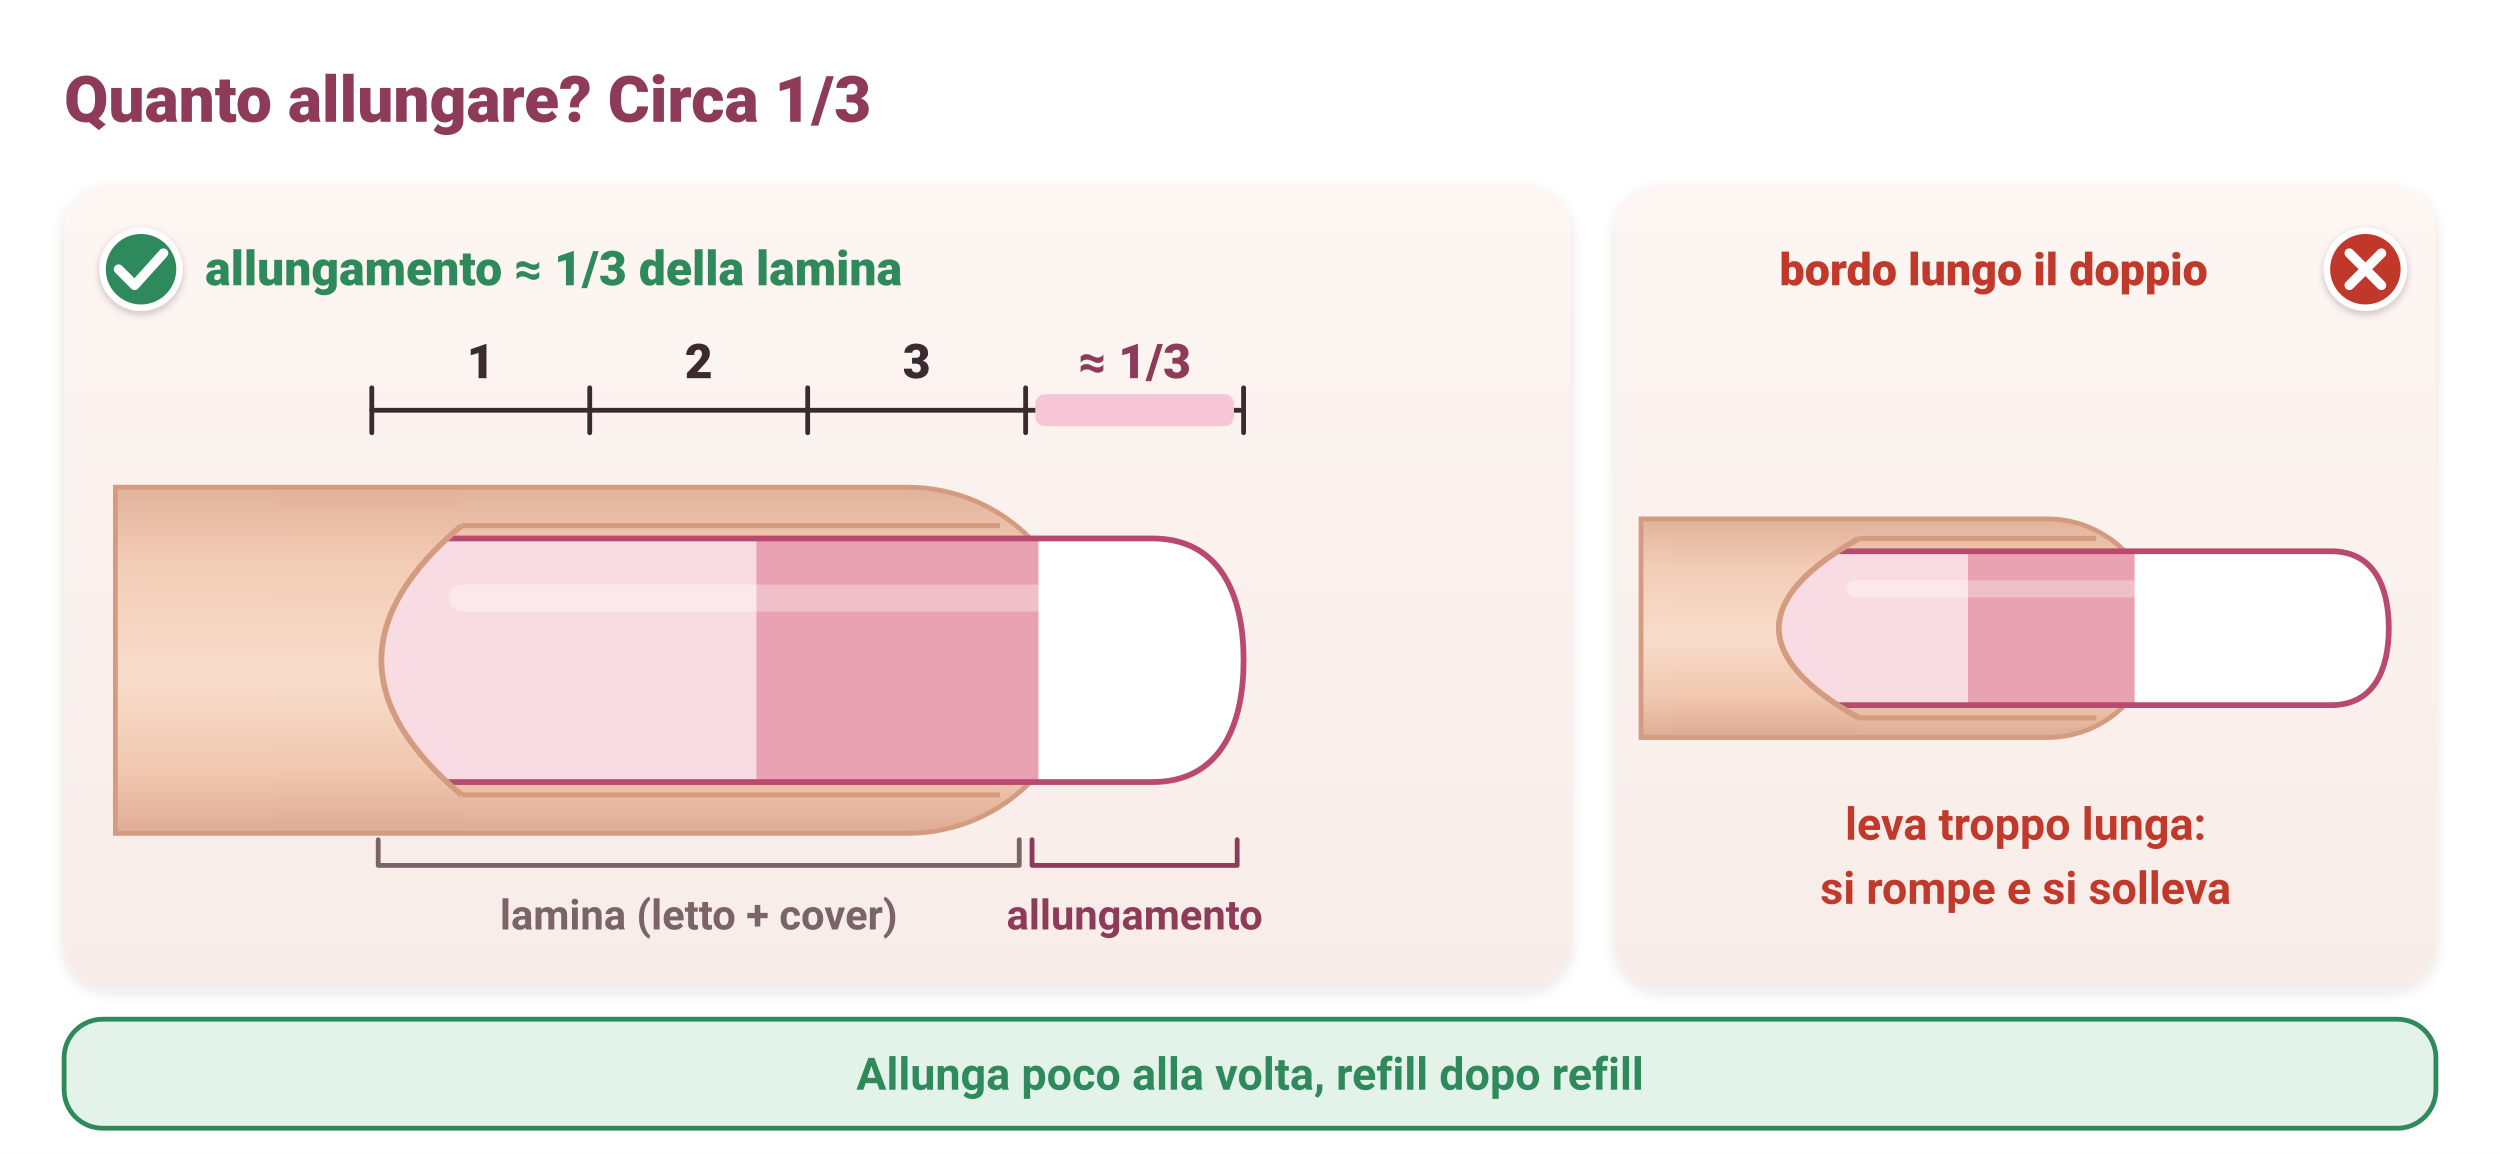
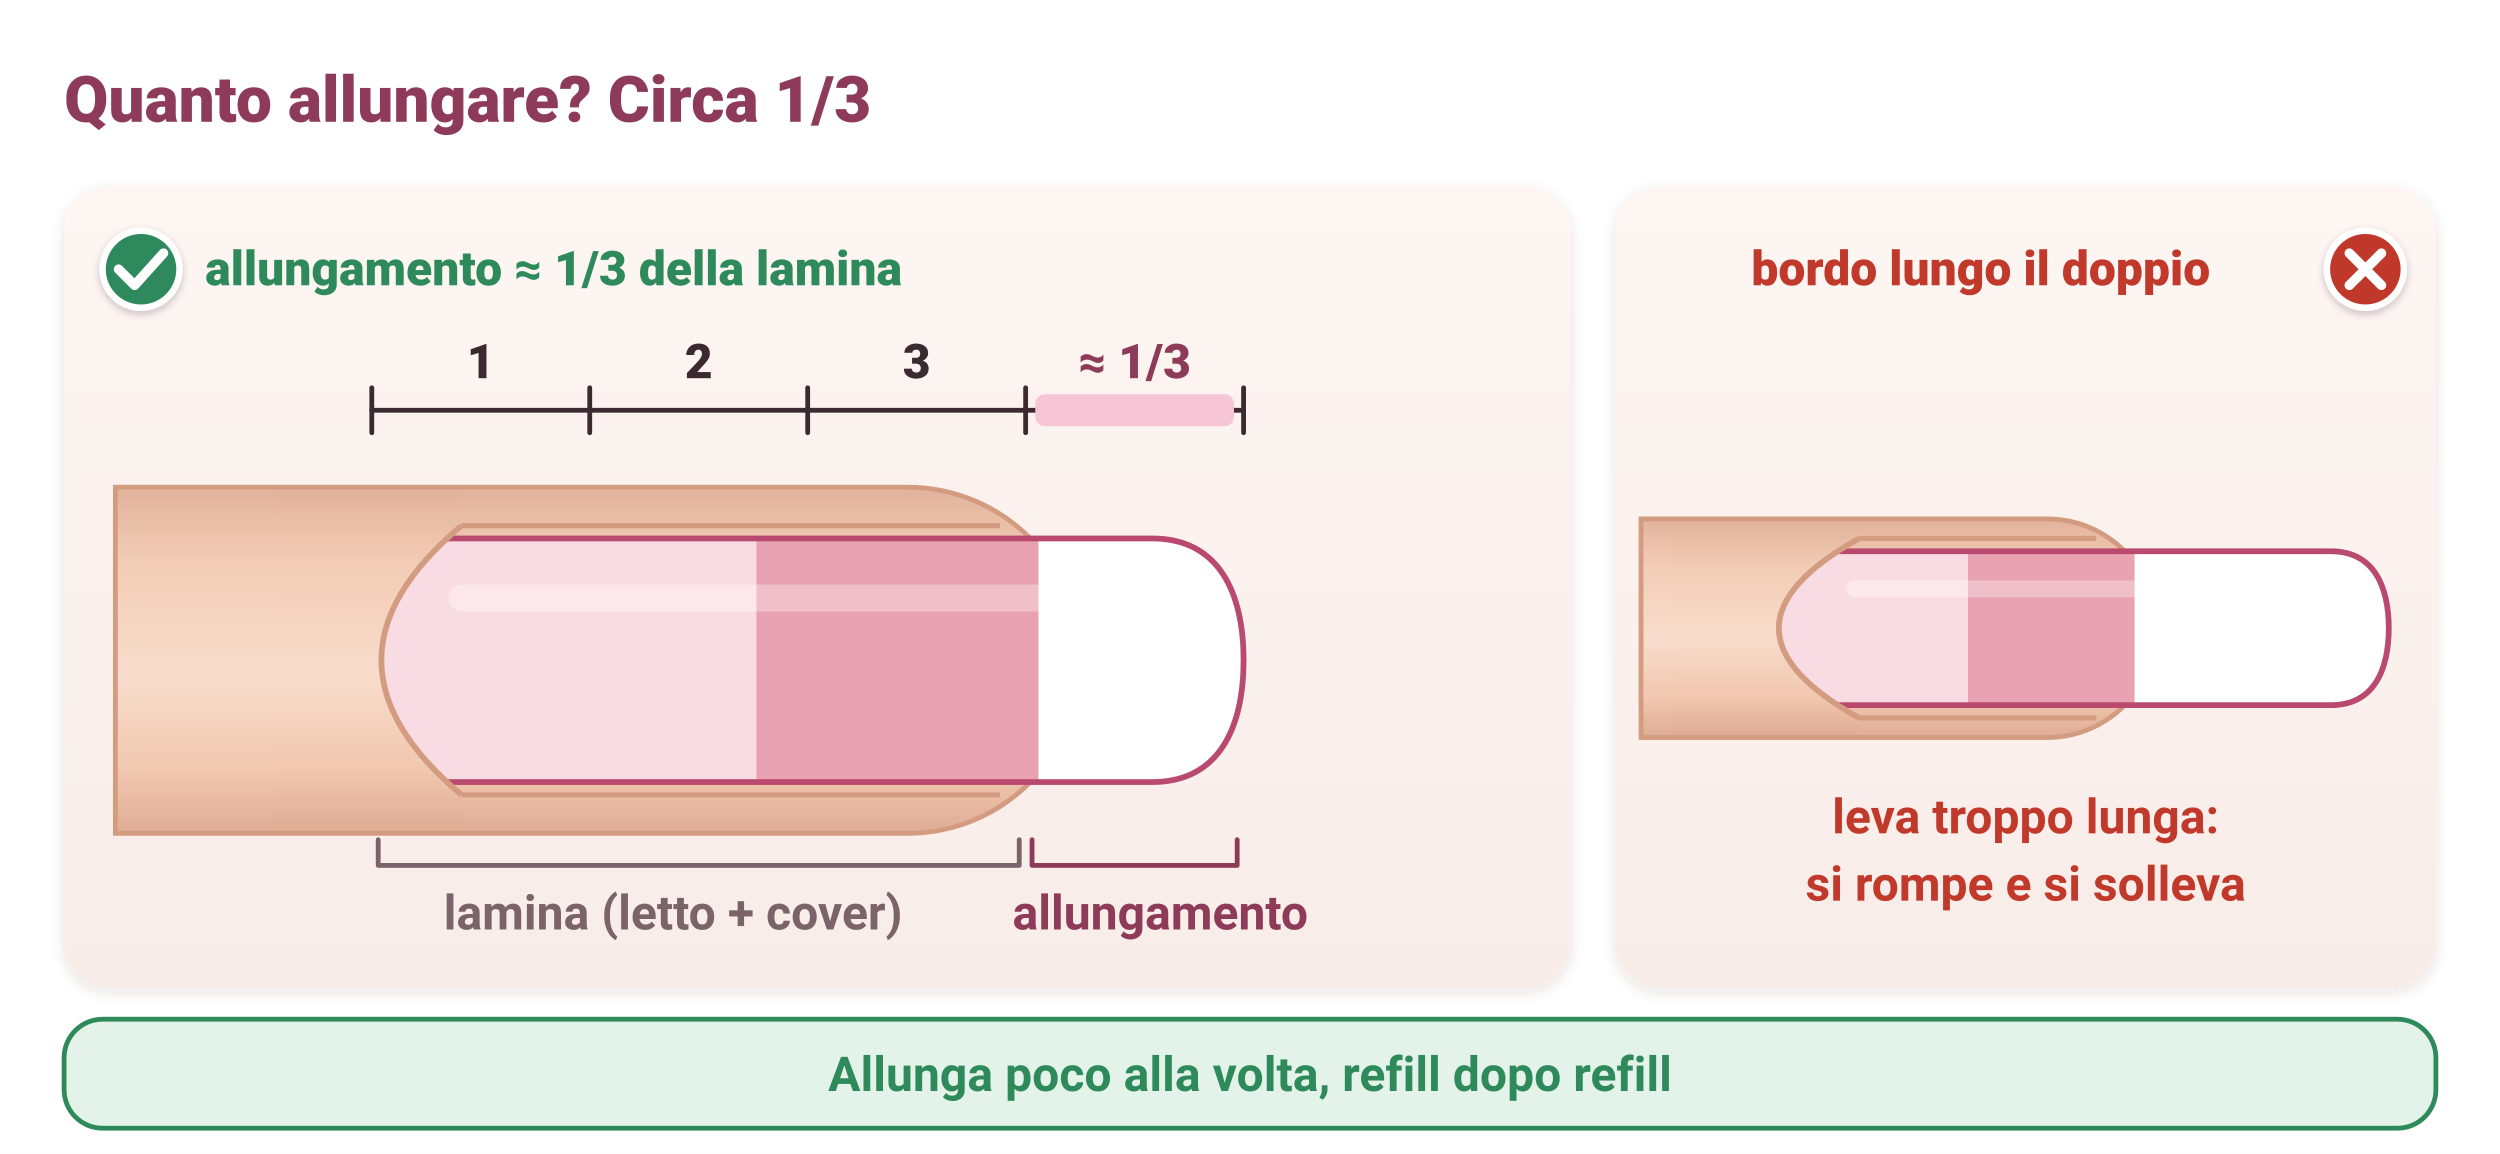
<svg xmlns="http://www.w3.org/2000/svg" viewBox="0 0 780 360" width="780" height="360" font-family="system-ui, -apple-system, 'Segoe UI', Roboto, Arial, sans-serif" role="img">
  <rect width="100%" height="100%" fill="#ffffff" />
  <defs>
    <linearGradient id="nxSkin" x1="0" y1="0" x2="1" y2="0">
      <stop offset="0" stop-color="#e2b29b" />
      <stop offset=".22" stop-color="#f3cdb6" />
      <stop offset=".55" stop-color="#f8dccb" />
      <stop offset=".82" stop-color="#f1c7af" />
      <stop offset="1" stop-color="#dfac94" />
    </linearGradient>
    <linearGradient id="nxPanel" x1="0" y1="0" x2="0" y2="1">
      <stop offset="0" stop-color="#fdf6f3" />
      <stop offset="1" stop-color="#f8ece8" />
    </linearGradient>
    <filter id="nxSh" x="-5%" y="-5%" width="110%" height="115%">
      <feDropShadow dx="0" dy="1.5" stdDeviation="2.2" flood-color="#5a2a3a" flood-opacity=".13" />
    </filter>
    <filter id="nxShS" x="-20%" y="-20%" width="140%" height="150%">
      <feDropShadow dx="0" dy="1" stdDeviation="1.2" flood-color="#3b2a30" flood-opacity=".25" />
    </filter>
  </defs>
  <defs>
    <marker id="ar" viewBox="0 0 10 10" refX="8" refY="5" markerWidth="7" markerHeight="7" orient="auto-start-reverse">
      <path d="M0,0 L10,5 L0,10 z" fill="#8e3b5a" />
    </marker>
    <marker id="arw" viewBox="0 0 10 10" refX="8" refY="5" markerWidth="7" markerHeight="7" orient="auto-start-reverse">
      <path d="M0,0 L10,5 L0,10 z" fill="#7a6369" />
    </marker>
  </defs>
  <text x="20.0" y="38.0" font-size="20" text-anchor="start" font-weight="800" fill="#8e3b5a">Quanto allungare? Circa 1/3</text>
  <rect x="20.0" y="58.0" width="470.0" height="250.0" rx="14" fill="url(#nxPanel)" stroke="none" stroke-width="2" filter="url(#nxSh)" />
  <g transform="translate(116.0,206.0) rotate(90)">
    <path d="M-54.0,80.0 L-54.0,-167.1 A54.0,54.0 0 0 1 54.0,-167.1 L54.0,80.0 Z" fill="url(#nxSkin)" stroke="#d39c80" stroke-width="1.5" />
    <defs>
      <clipPath id="c26">
        <path d="M-38.0,6.0 L38.0,6.0 L38.0,-204.0 L38.0,-243.5 C38.0,-264.4 20.9,-272.0 0.0,-272.0 C-20.9,-272.0 -38.0,-264.4 -38.0,-243.5 L-38.0,-204.0 Z" />
      </clipPath>
    </defs>
    <path d="M-38.0,6.0 L38.0,6.0 L38.0,-204.0 L38.0,-243.5 C38.0,-264.4 20.9,-272.0 0.0,-272.0 C-20.9,-272.0 -38.0,-264.4 -38.0,-243.5 L-38.0,-204.0 Z" fill="#f9dce3" />
    <path d="M-44.0,-198.0 Q0.0,-210.0 44.0,-198.0 L44.0,-332.0 L-44.0,-332.0 Z" fill="#ffffff" clip-path="url(#c26)" />
    <rect x="-46.0" y="-208.0" width="92.0" height="88.0" fill="#e8a2b2" clip-path="url(#c26)" />
    <rect x="-23.6" y="-266.0" width="8.4" height="242.0" rx="4.2" fill="#fff" opacity=".32" clip-path="url(#c26)" />
    <path d="M-38.0,6.0 L38.0,6.0 L38.0,-204.0 L38.0,-243.5 C38.0,-264.4 20.9,-272.0 0.0,-272.0 C-20.9,-272.0 -38.0,-264.4 -38.0,-243.5 L-38.0,-204.0 Z" fill="none" stroke="#b9496f" stroke-width="1.8" />
    <path d="M-53.0,-28.0 L-42.0,-28.0 Q0.0,22.0 42.0,-28.0 L53.0,-28.0 L53.0,30.0 L-53.0,30.0 Z" fill="url(#nxSkin)" />
    <path d="M-42.0,-28.0 Q0.0,22.0 42.0,-28.0" fill="none" stroke="#d39c80" stroke-width="1.8" />
    <path d="M-42.0,-28.0 L-42.0,-196.0" stroke="#d39c80" stroke-width="1.6" />
    <path d="M42.0,-28.0 L42.0,-196.0" stroke="#d39c80" stroke-width="1.6" />
  </g>
  <line x1="116.0" y1="128.0" x2="388.0" y2="128.0" stroke="#3b2a30" stroke-width="1.5" stroke-linecap="round" />
  <line x1="116.0" y1="121.0" x2="116.0" y2="135.0" stroke="#3b2a30" stroke-width="1.5" stroke-linecap="round" />
  <line x1="184.0" y1="121.0" x2="184.0" y2="135.0" stroke="#3b2a30" stroke-width="1.5" stroke-linecap="round" />
  <line x1="252.0" y1="121.0" x2="252.0" y2="135.0" stroke="#3b2a30" stroke-width="1.5" stroke-linecap="round" />
  <line x1="320.0" y1="121.0" x2="320.0" y2="135.0" stroke="#3b2a30" stroke-width="1.5" stroke-linecap="round" />
  <line x1="388.0" y1="121.0" x2="388.0" y2="135.0" stroke="#3b2a30" stroke-width="1.5" stroke-linecap="round" />
  <text x="150.0" y="118.0" font-size="15" text-anchor="middle" font-weight="800" fill="#3b2a30">1</text>
  <text x="218.0" y="118.0" font-size="15" text-anchor="middle" font-weight="800" fill="#3b2a30">2</text>
  <text x="286.0" y="118.0" font-size="15" text-anchor="middle" font-weight="800" fill="#3b2a30">3</text>
  <rect x="323.0" y="123.0" width="62.0" height="10.0" rx="3" fill="#f6c6d6" stroke="none" stroke-width="2" />
  <text x="354.0" y="118.0" font-size="15" text-anchor="middle" font-weight="800" fill="#8e3b5a">≈ 1/3</text>
  <circle cx="44.0" cy="84.0" r="12" fill="#2f8a5b" stroke="#fff" stroke-width="2" filter="url(#nxShS)" />
  <path d="M37.0,84.0 l5,5 l9,-10" stroke="#fff" stroke-width="3" fill="none" stroke-linecap="round" stroke-linejoin="round" />
  <text x="64.0" y="89.0" font-size="15" text-anchor="start" font-weight="800" fill="#2f8a5b">allungamento ≈ 1/3 della lamina</text>
  <path d="M118.0,262.0 v8 H318.0 v-8" fill="none" stroke="#7a6369" stroke-width="1.5" stroke-linecap="round" stroke-linejoin="round" />
  <path d="M322.0,262.0 v8 H386.0 v-8" fill="none" stroke="#8e3b5a" stroke-width="1.5" stroke-linecap="round" stroke-linejoin="round" />
-   <text x="218.0" y="290.0" font-size="13" text-anchor="middle" font-weight="700" fill="#7a6369">lamina (letto + cover)</text>
-   <text x="354.0" y="290.0" font-size="13" text-anchor="middle" font-weight="700" fill="#8e3b5a">allungamento</text>
+   <text x="210.0" y="290.0" font-size="15" text-anchor="middle" font-weight="700" fill="#7a6369">lamina (letto + cover)</text>
+   <text x="362.0" y="290.0" font-size="15" text-anchor="middle" font-weight="700" fill="#8e3b5a">allungamento</text>
  <rect x="504.0" y="58.0" width="256.0" height="250.0" rx="14" fill="url(#nxPanel)" stroke="none" stroke-width="2" filter="url(#nxSh)" />
  <g transform="translate(552.0,196.0) rotate(90)">
    <path d="M-34.1,40.0 L-34.1,-86.7 A34.1,34.1 0 0 1 34.1,-86.7 L34.1,40.0 Z" fill="url(#nxSkin)" stroke="#d39c80" stroke-width="1.5" />
    <defs>
      <clipPath id="c27">
        <path d="M-24.0,6.0 L24.0,6.0 L24.0,-110.0 L24.0,-175.3 C24.0,-188.5 13.2,-193.3 0.0,-193.3 C-13.2,-193.3 -24.0,-188.5 -24.0,-175.3 L-24.0,-110.0 Z" />
      </clipPath>
    </defs>
    <path d="M-24.0,6.0 L24.0,6.0 L24.0,-110.0 L24.0,-175.3 C24.0,-188.5 13.2,-193.3 0.0,-193.3 C-13.2,-193.3 -24.0,-188.5 -24.0,-175.3 L-24.0,-110.0 Z" fill="#f9dce3" />
    <path d="M-30.0,-104.0 Q0.0,-116.0 30.0,-104.0 L30.0,-253.3 L-30.0,-253.3 Z" fill="#ffffff" clip-path="url(#c27)" />
    <rect x="-32.0" y="-114.0" width="64.0" height="52.0" fill="#e8a2b2" clip-path="url(#c27)" />
    <rect x="-14.9" y="-187.3" width="5.3" height="163.3" rx="2.6" fill="#fff" opacity=".32" clip-path="url(#c27)" />
    <path d="M-24.0,6.0 L24.0,6.0 L24.0,-110.0 L24.0,-175.3 C24.0,-188.5 13.2,-193.3 0.0,-193.3 C-13.2,-193.3 -24.0,-188.5 -24.0,-175.3 L-24.0,-110.0 Z" fill="none" stroke="#b9496f" stroke-width="1.8" />
    <path d="M-33.1,-28.0 L-28.0,-28.0 Q0.0,22.0 28.0,-28.0 L33.1,-28.0 L33.1,30.0 L-33.1,30.0 Z" fill="url(#nxSkin)" />
    <path d="M-28.0,-28.0 Q0.0,22.0 28.0,-28.0" fill="none" stroke="#d39c80" stroke-width="1.8" />
    <path d="M-28.0,-28.0 L-28.0,-102.0" stroke="#d39c80" stroke-width="1.6" />
    <path d="M28.0,-28.0 L28.0,-102.0" stroke="#d39c80" stroke-width="1.6" />
  </g>
  <circle cx="738.0" cy="84.0" r="12" fill="#c0392b" stroke="#fff" stroke-width="2" filter="url(#nxShS)" />
  <path d="M733.0,79.0 l10,10 M743.0,79.0 l-10,10" stroke="#fff" stroke-width="3" stroke-linecap="round" />
-   <text x="622.0" y="89.0" font-size="14" text-anchor="middle" font-weight="800" fill="#c0392b">bordo lungo il doppio</text>
-   <text x="632.0" y="262.0" font-size="14" text-anchor="middle" font-weight="700" fill="#c0392b">leva troppo lunga:</text>
-   <text x="632.0" y="282.0" font-size="14" text-anchor="middle" font-weight="700" fill="#c0392b">si rompe e si solleva</text>
+   <text x="618.0" y="89.0" font-size="15" text-anchor="middle" font-weight="800" fill="#c0392b">bordo lungo il doppio</text>
+   <text x="632.0" y="260.0" font-size="15" text-anchor="middle" font-weight="700" fill="#c0392b">leva troppo lunga:</text>
+   <text x="632.0" y="281.0" font-size="15" text-anchor="middle" font-weight="700" fill="#c0392b">si rompe e si solleva</text>
  <rect x="20.0" y="318.0" width="740.0" height="34.0" rx="12" fill="#e3f3ea" stroke="#2f8a5b" stroke-width="1.5" />
-   <text x="390.0" y="340.0" font-size="14.0" text-anchor="middle" font-weight="700" fill="#2f8a5b">Allunga poco alla volta, refill dopo refill</text>
+   <text x="390.0" y="340.4" font-size="15.0" text-anchor="middle" font-weight="700" fill="#2f8a5b">Allunga poco alla volta, refill dopo refill</text>
</svg>
